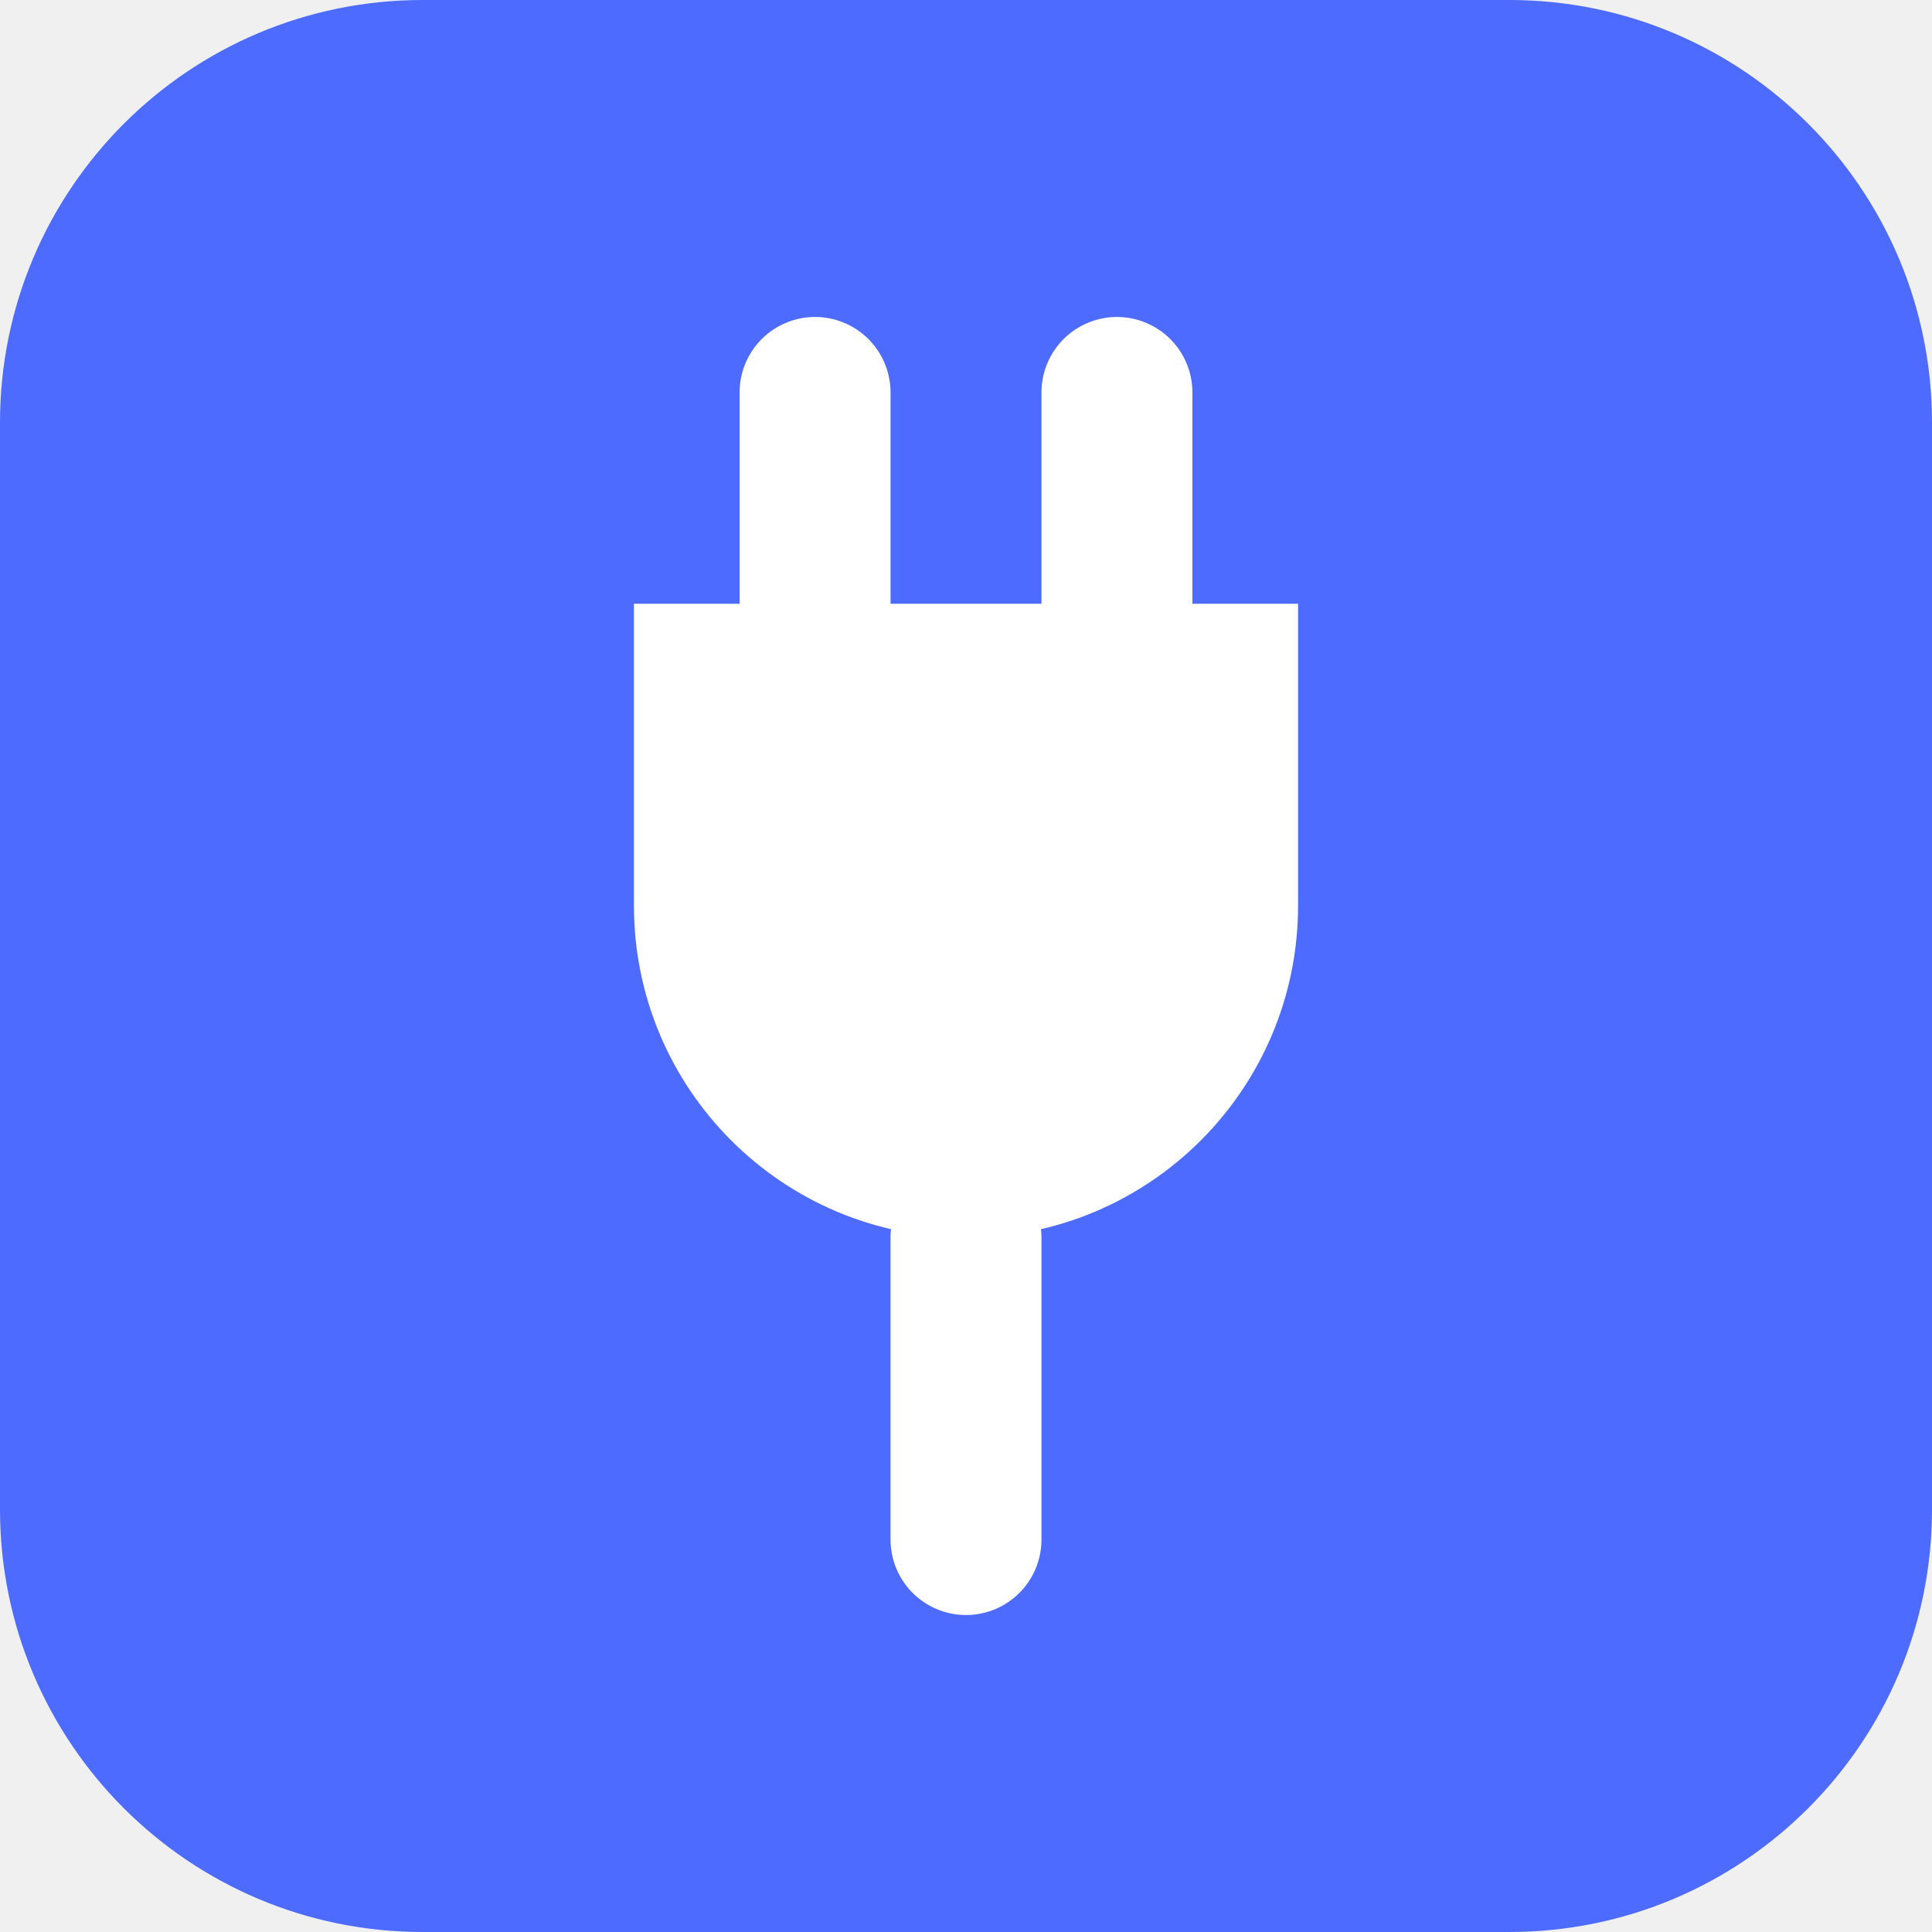
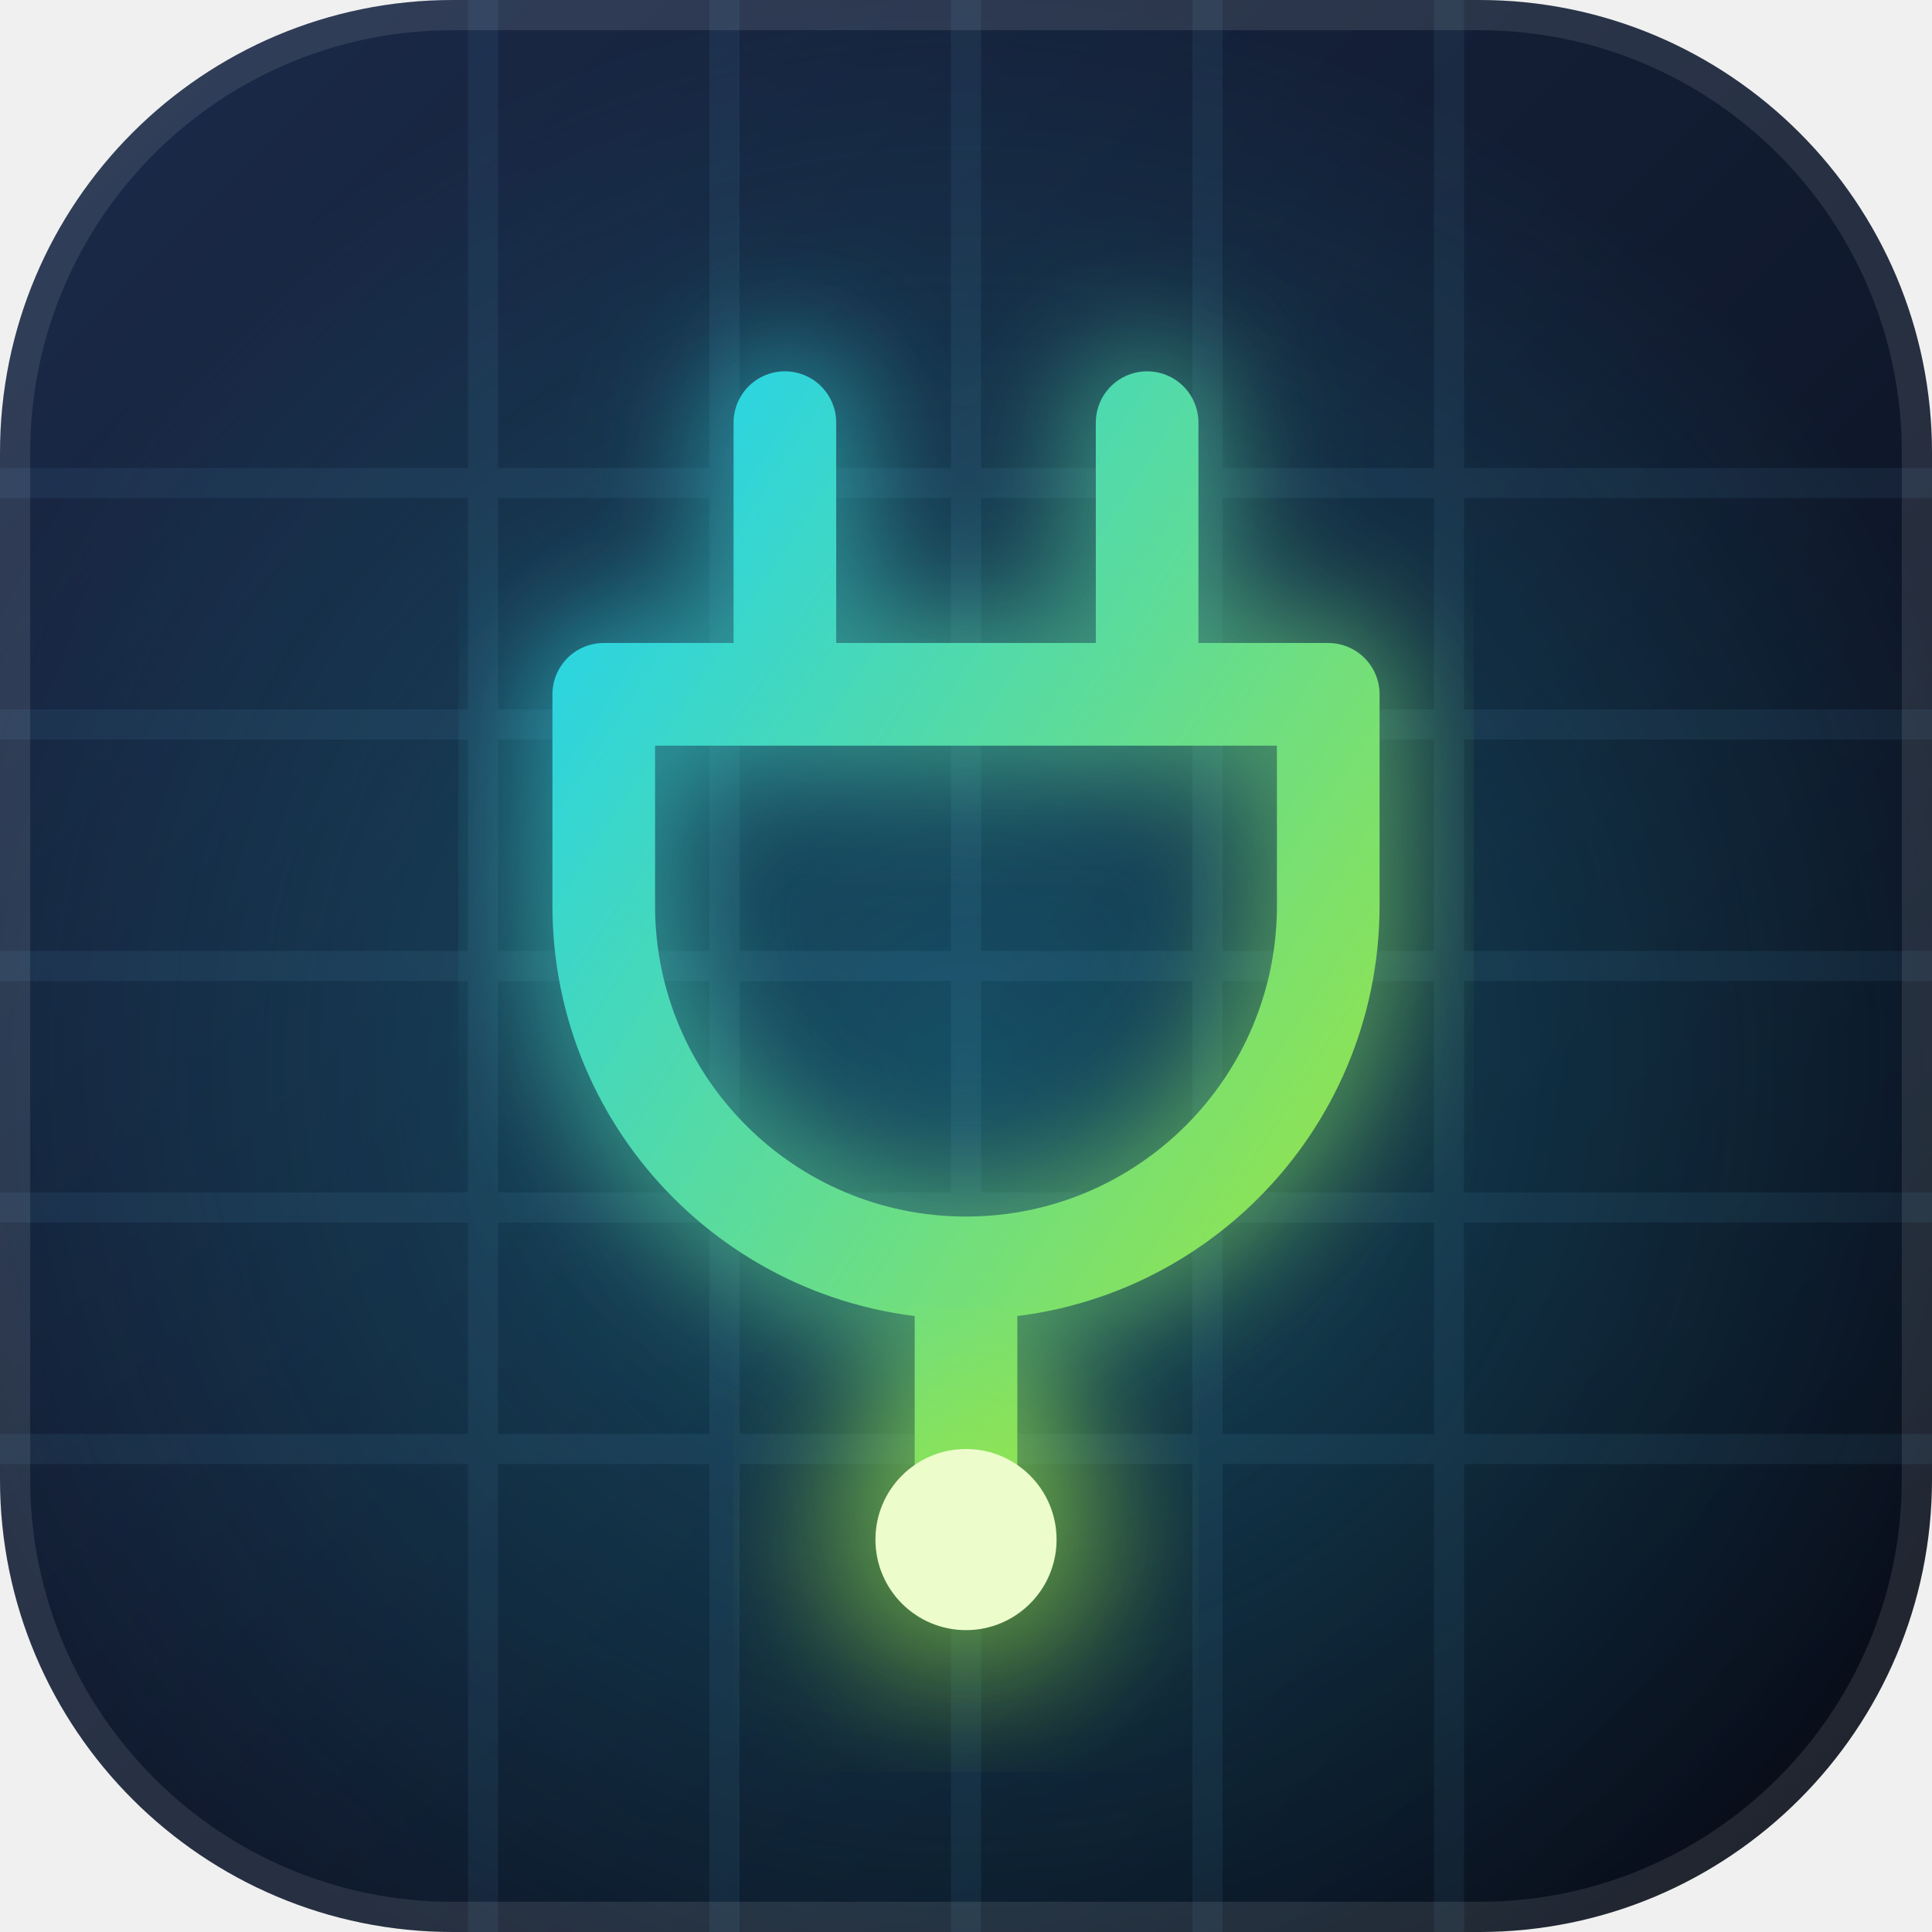
- <svg xmlns="http://www.w3.org/2000/svg" viewBox="0 0 64 64">
-   <rect width="64" height="64" rx="14" fill="#4d6bfe" />
-   <g fill="none" stroke="#fff" stroke-width="5" stroke-linecap="round">
-     <path d="M27 20v-7M37 20v-7" />
-     <path d="M21 20h22v10a11 11 0 0 1-22 0z" fill="#fff" stroke="none" />
-     <path d="M32 41v10" />
+ <svg xmlns="http://www.w3.org/2000/svg" width="64" height="64" viewBox="0 0 64 64">
+   <defs>
+     <linearGradient id="ic-bg" x1="0" y1="0" x2="1" y2="1">
+       <stop offset="0" stop-color="#1B2B4A" />
+       <stop offset="1" stop-color="#070B16" />
+     </linearGradient>
+     <radialGradient id="ic-glow" cx=".5" cy=".55" r=".55">
+       <stop offset="0" stop-color="#22D3EE" stop-opacity=".28" />
+       <stop offset="1" stop-color="#22D3EE" stop-opacity="0" />
+     </radialGradient>
+     <linearGradient id="ic-trace" x1="0" y1="0" x2="1" y2="1">
+       <stop offset="0" stop-color="#22D3EE" />
+       <stop offset="1" stop-color="#A3E635" />
+     </linearGradient>
+     <filter id="ic-blur" x="-20%" y="-20%" width="140%" height="140%">
+       <feGaussianBlur stdDeviation="2" />
+     </filter>
+     <clipPath id="ic-c">
+       <rect width="64" height="64" rx="15" />
+     </clipPath>
+   </defs>
+   <g clip-path="url(#ic-c)">
+     <rect width="64" height="64" fill="url(#ic-bg)" />
+     <rect width="64" height="64" fill="url(#ic-glow)" />
+     <path d="M0 16h64M0 24h64M0 32h64M0 40h64M0 48h64M16 0v64M24 0v64M32 0v64M40 0v64M48 0v64" stroke="#7DD3FC" stroke-opacity=".07" stroke-width="1" />
  </g>
+   <g fill="none" stroke="url(#ic-trace)" stroke-linecap="round" stroke-linejoin="round">
+     <g stroke-width="5" filter="url(#ic-blur)" opacity=".6">
+       <path d="M26 14v9M38 14v9M20 23h24v7a12 12 0 0 1-24 0zM32 42v9" />
+     </g>
+     <g stroke-width="3.4">
+       <path d="M26 14v9M38 14v9M20 23h24v7a12 12 0 0 1-24 0zM32 42v9" />
+     </g>
+   </g>
+   <circle cx="32" cy="51" r="5.5" fill="#A3E635" opacity=".35" filter="url(#ic-blur)" />
+   <circle cx="32" cy="51" r="3" fill="#ECFCCB" />
+   <rect x=".5" y=".5" width="63" height="63" rx="14.5" fill="none" stroke="#fff" stroke-opacity=".1" />
</svg>
